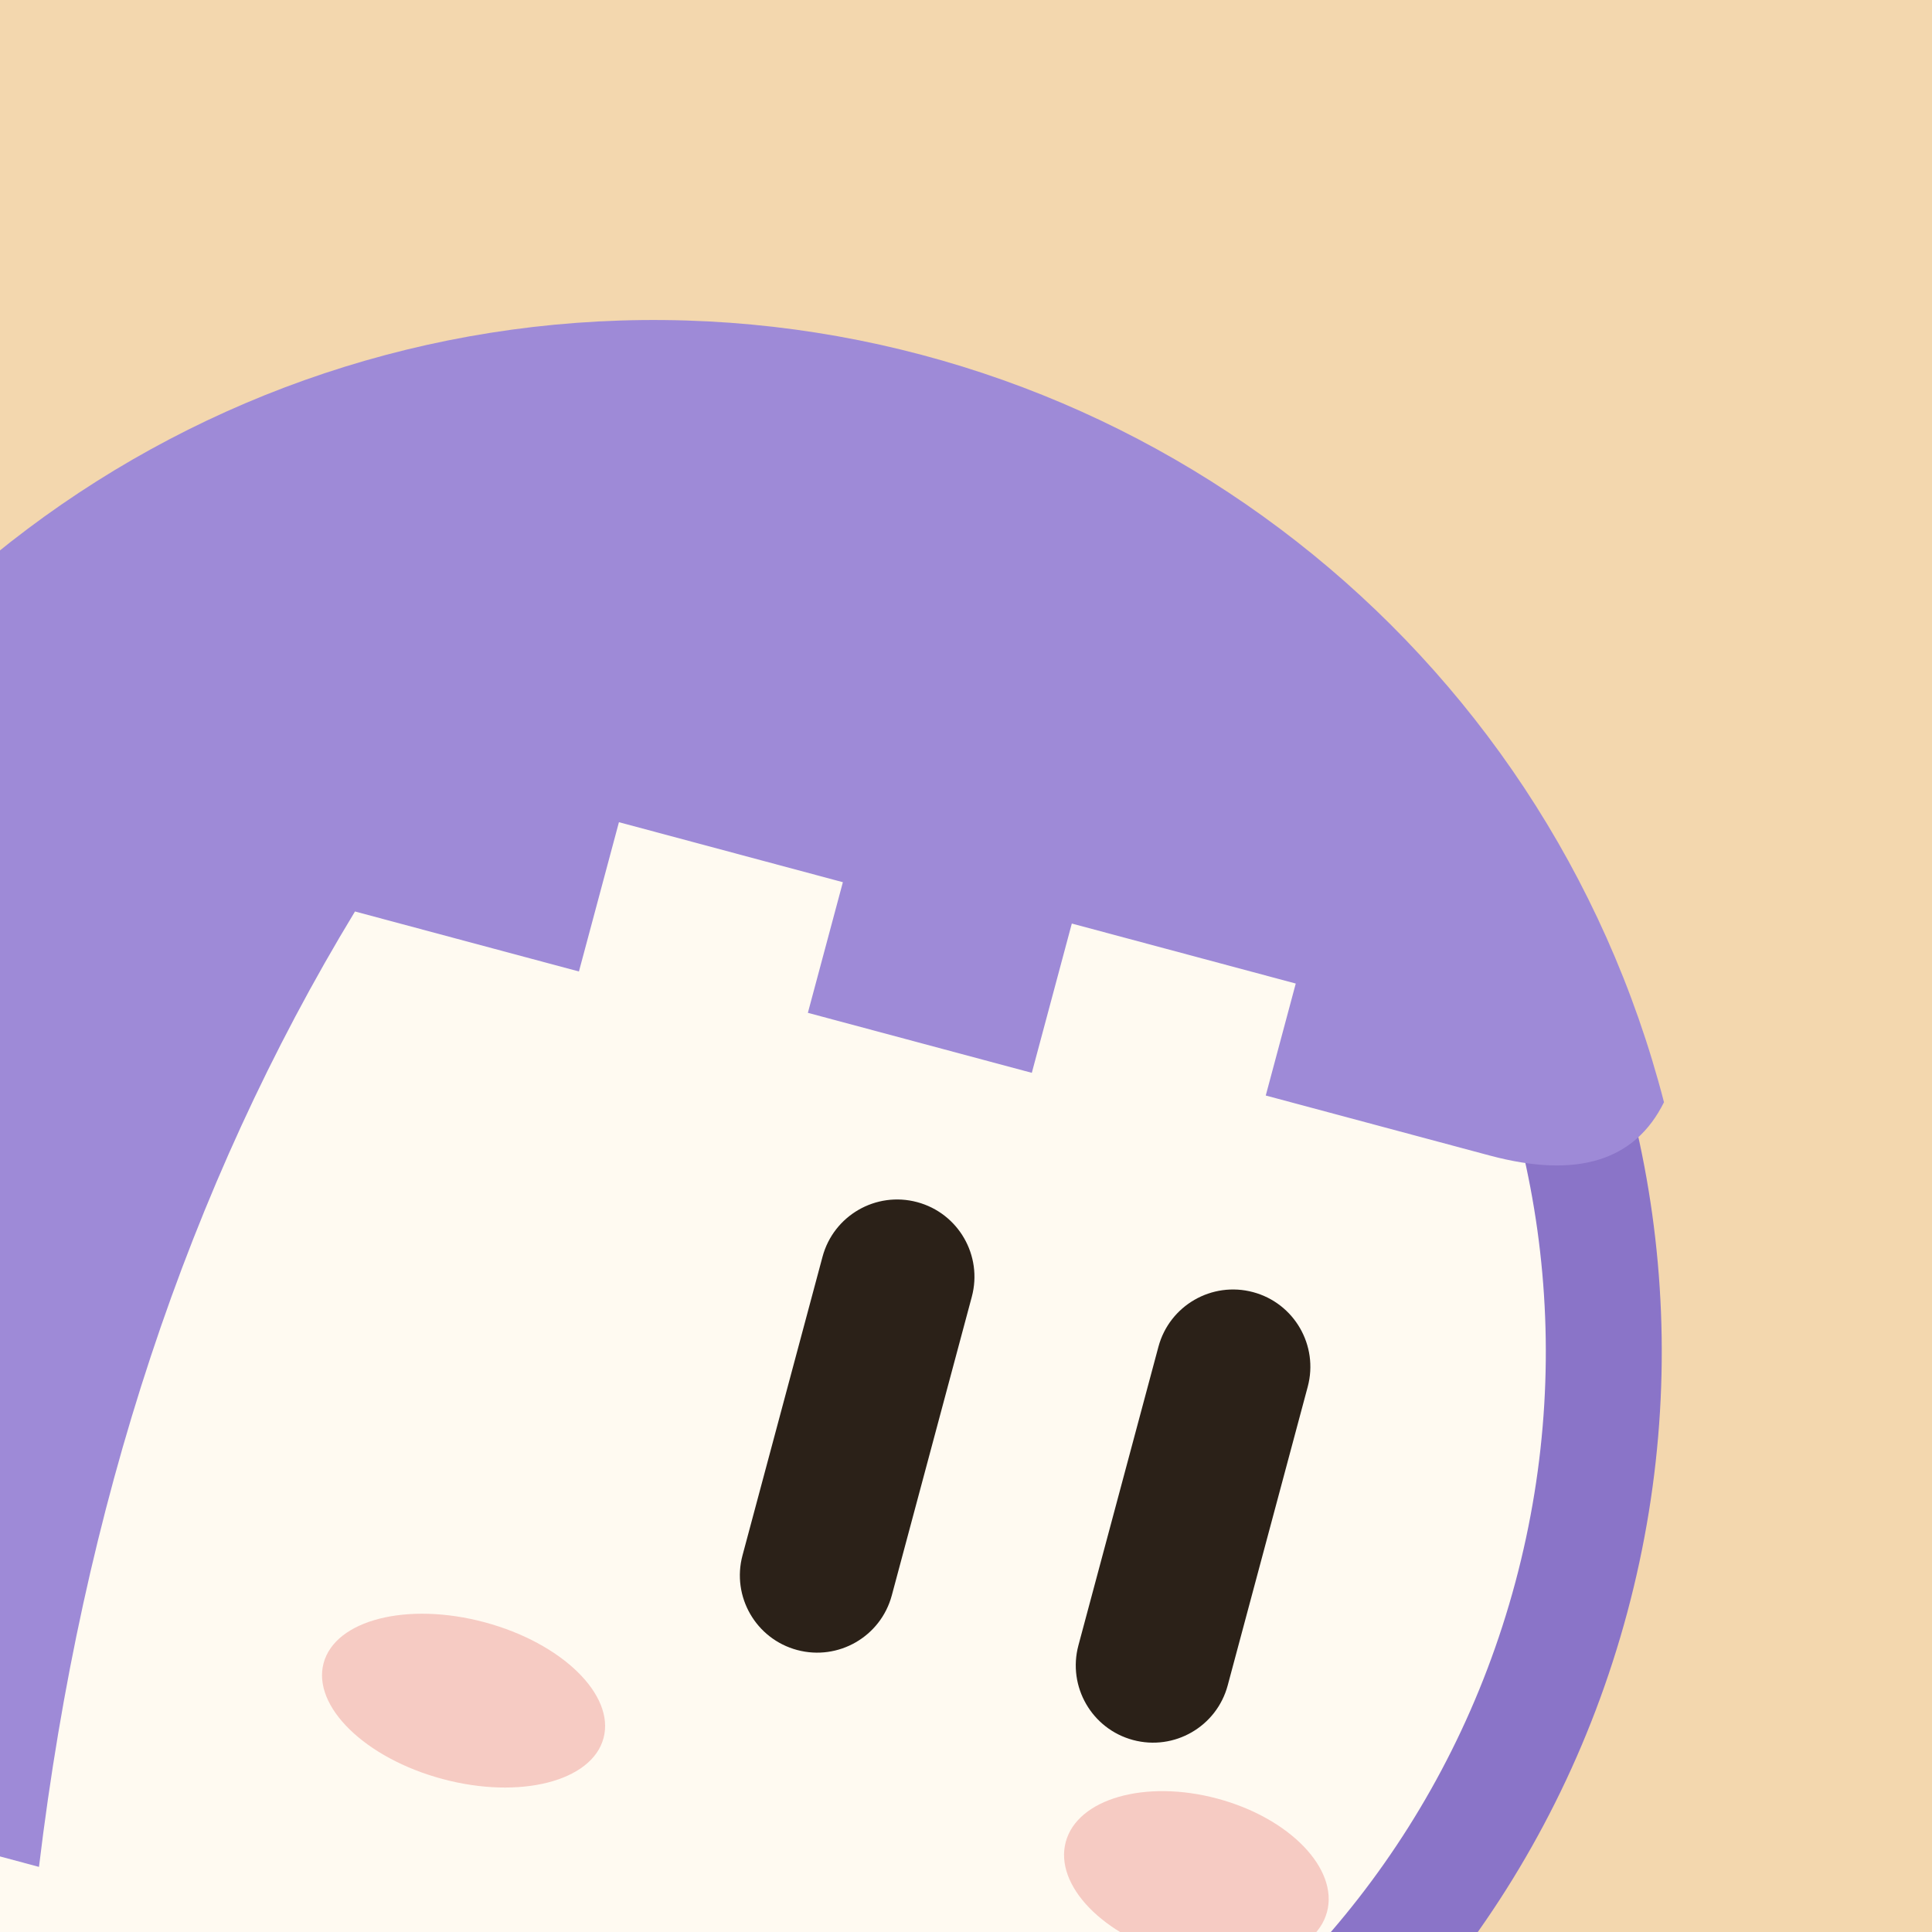
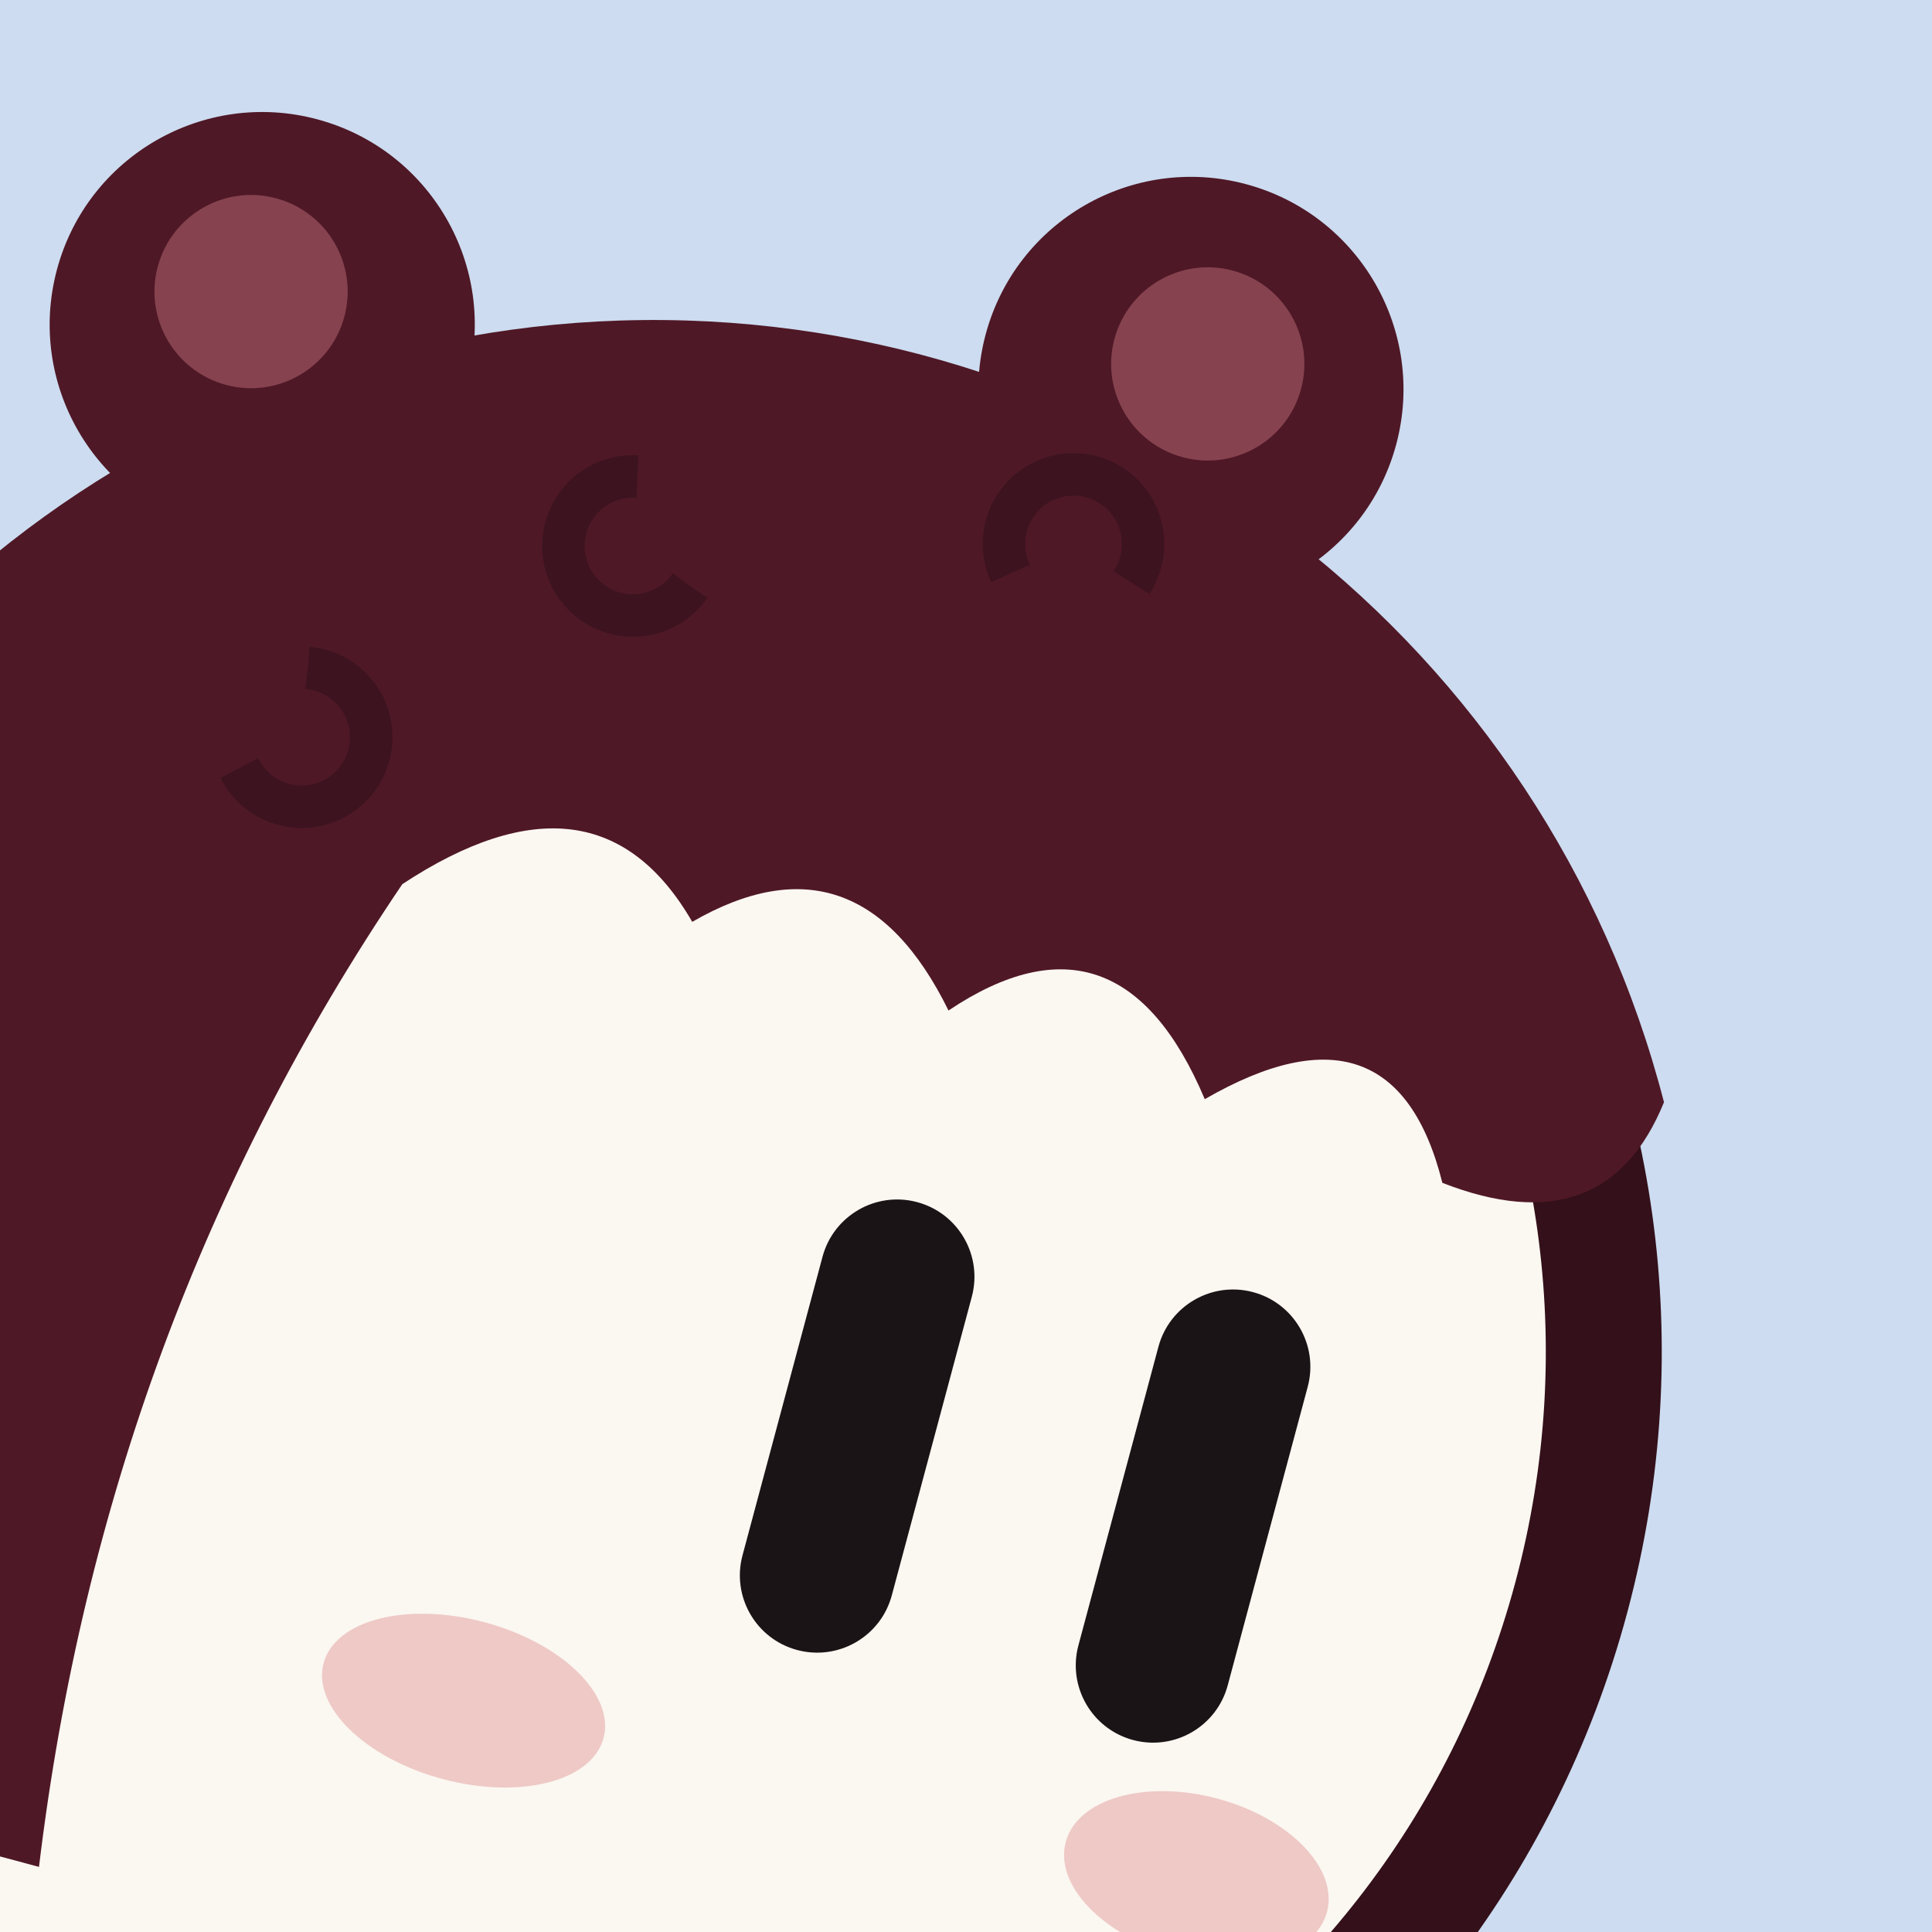
<svg xmlns="http://www.w3.org/2000/svg" viewBox="0 0 100 100">
-   <rect width="100" height="100" fill="#f3d7ae" />
+   <rect width="100" height="100" fill="#cddcf0" />
  <g transform="rotate(15 34 70)">
-     <circle cx="34" cy="70" r="52" fill="#8a74c8" />
-     <circle cx="34" cy="70" r="46" fill="#fffaf1" />
-     <path d="M-20 70 A54 54 0 0 1 81 44              Q80 49 73 49 L61 49 L61 43 L49 43 L49 51 L37 51 L37 44 L25 44 L25 52 L13 52              Q6 76 10 104 L-20 104 Z" fill="#9e8ad7" />
-     <ellipse cx="29" cy="90" rx="7.5" ry="4.2" fill="#ee9c96" opacity="0.5" />
-     <ellipse cx="68" cy="89" rx="7" ry="4.2" fill="#ee9c96" opacity="0.5" />
-     <rect x="41" y="59" width="8" height="24" rx="4" fill="#2b2118" />
-     <rect x="59" y="59" width="8" height="24" rx="4" fill="#2b2118" />
+     <circle cx="0.5" cy="23.9" r="11" fill="#4f1826" />
+     <circle cx="47.8" cy="14.7" r="11" fill="#4f1826" />
+     <circle cx="-0.5" cy="22.4" r="5" fill="#86424f" />
+     <circle cx="48.3" cy="13.2" r="5" fill="#86424f" />
+     <circle cx="34" cy="70" r="52" fill="#33101a" />
+     <circle cx="34" cy="70" r="46" fill="#fbf7f1" />
+     <path d="M-20 70 A54 54 0 0 1 81 44 Q80 52 71 51 Q66 42 58 50 Q51 41 44 49 Q37 41 30 48 Q23 41 15 50 Q6 76 10 104 L-20 104 Z" fill="#4f1826" />
+     <circle cx="22" cy="30" r="3.6" fill="none" stroke="#3d1320" stroke-width="2.2" stroke-dasharray="15 8" transform="rotate(20 22 30)" />
+     <circle cx="44" cy="24" r="3.6" fill="none" stroke="#3d1320" stroke-width="2.2" stroke-dasharray="15 8" transform="rotate(140 44 24)" />
+     <circle cx="8" cy="44" r="3.6" fill="none" stroke="#3d1320" stroke-width="2.2" stroke-dasharray="15 8" transform="rotate(260 8 44)" />
+     <ellipse cx="29" cy="90" rx="7.5" ry="4.2" fill="#e29c9c" opacity="0.5" />
+     <ellipse cx="68" cy="89" rx="7" ry="4.2" fill="#e29c9c" opacity="0.5" />
+     <rect x="41" y="59" width="8" height="24" rx="4" fill="#1a1416" />
+     <rect x="59" y="59" width="8" height="24" rx="4" fill="#1a1416" />
  </g>
</svg>
